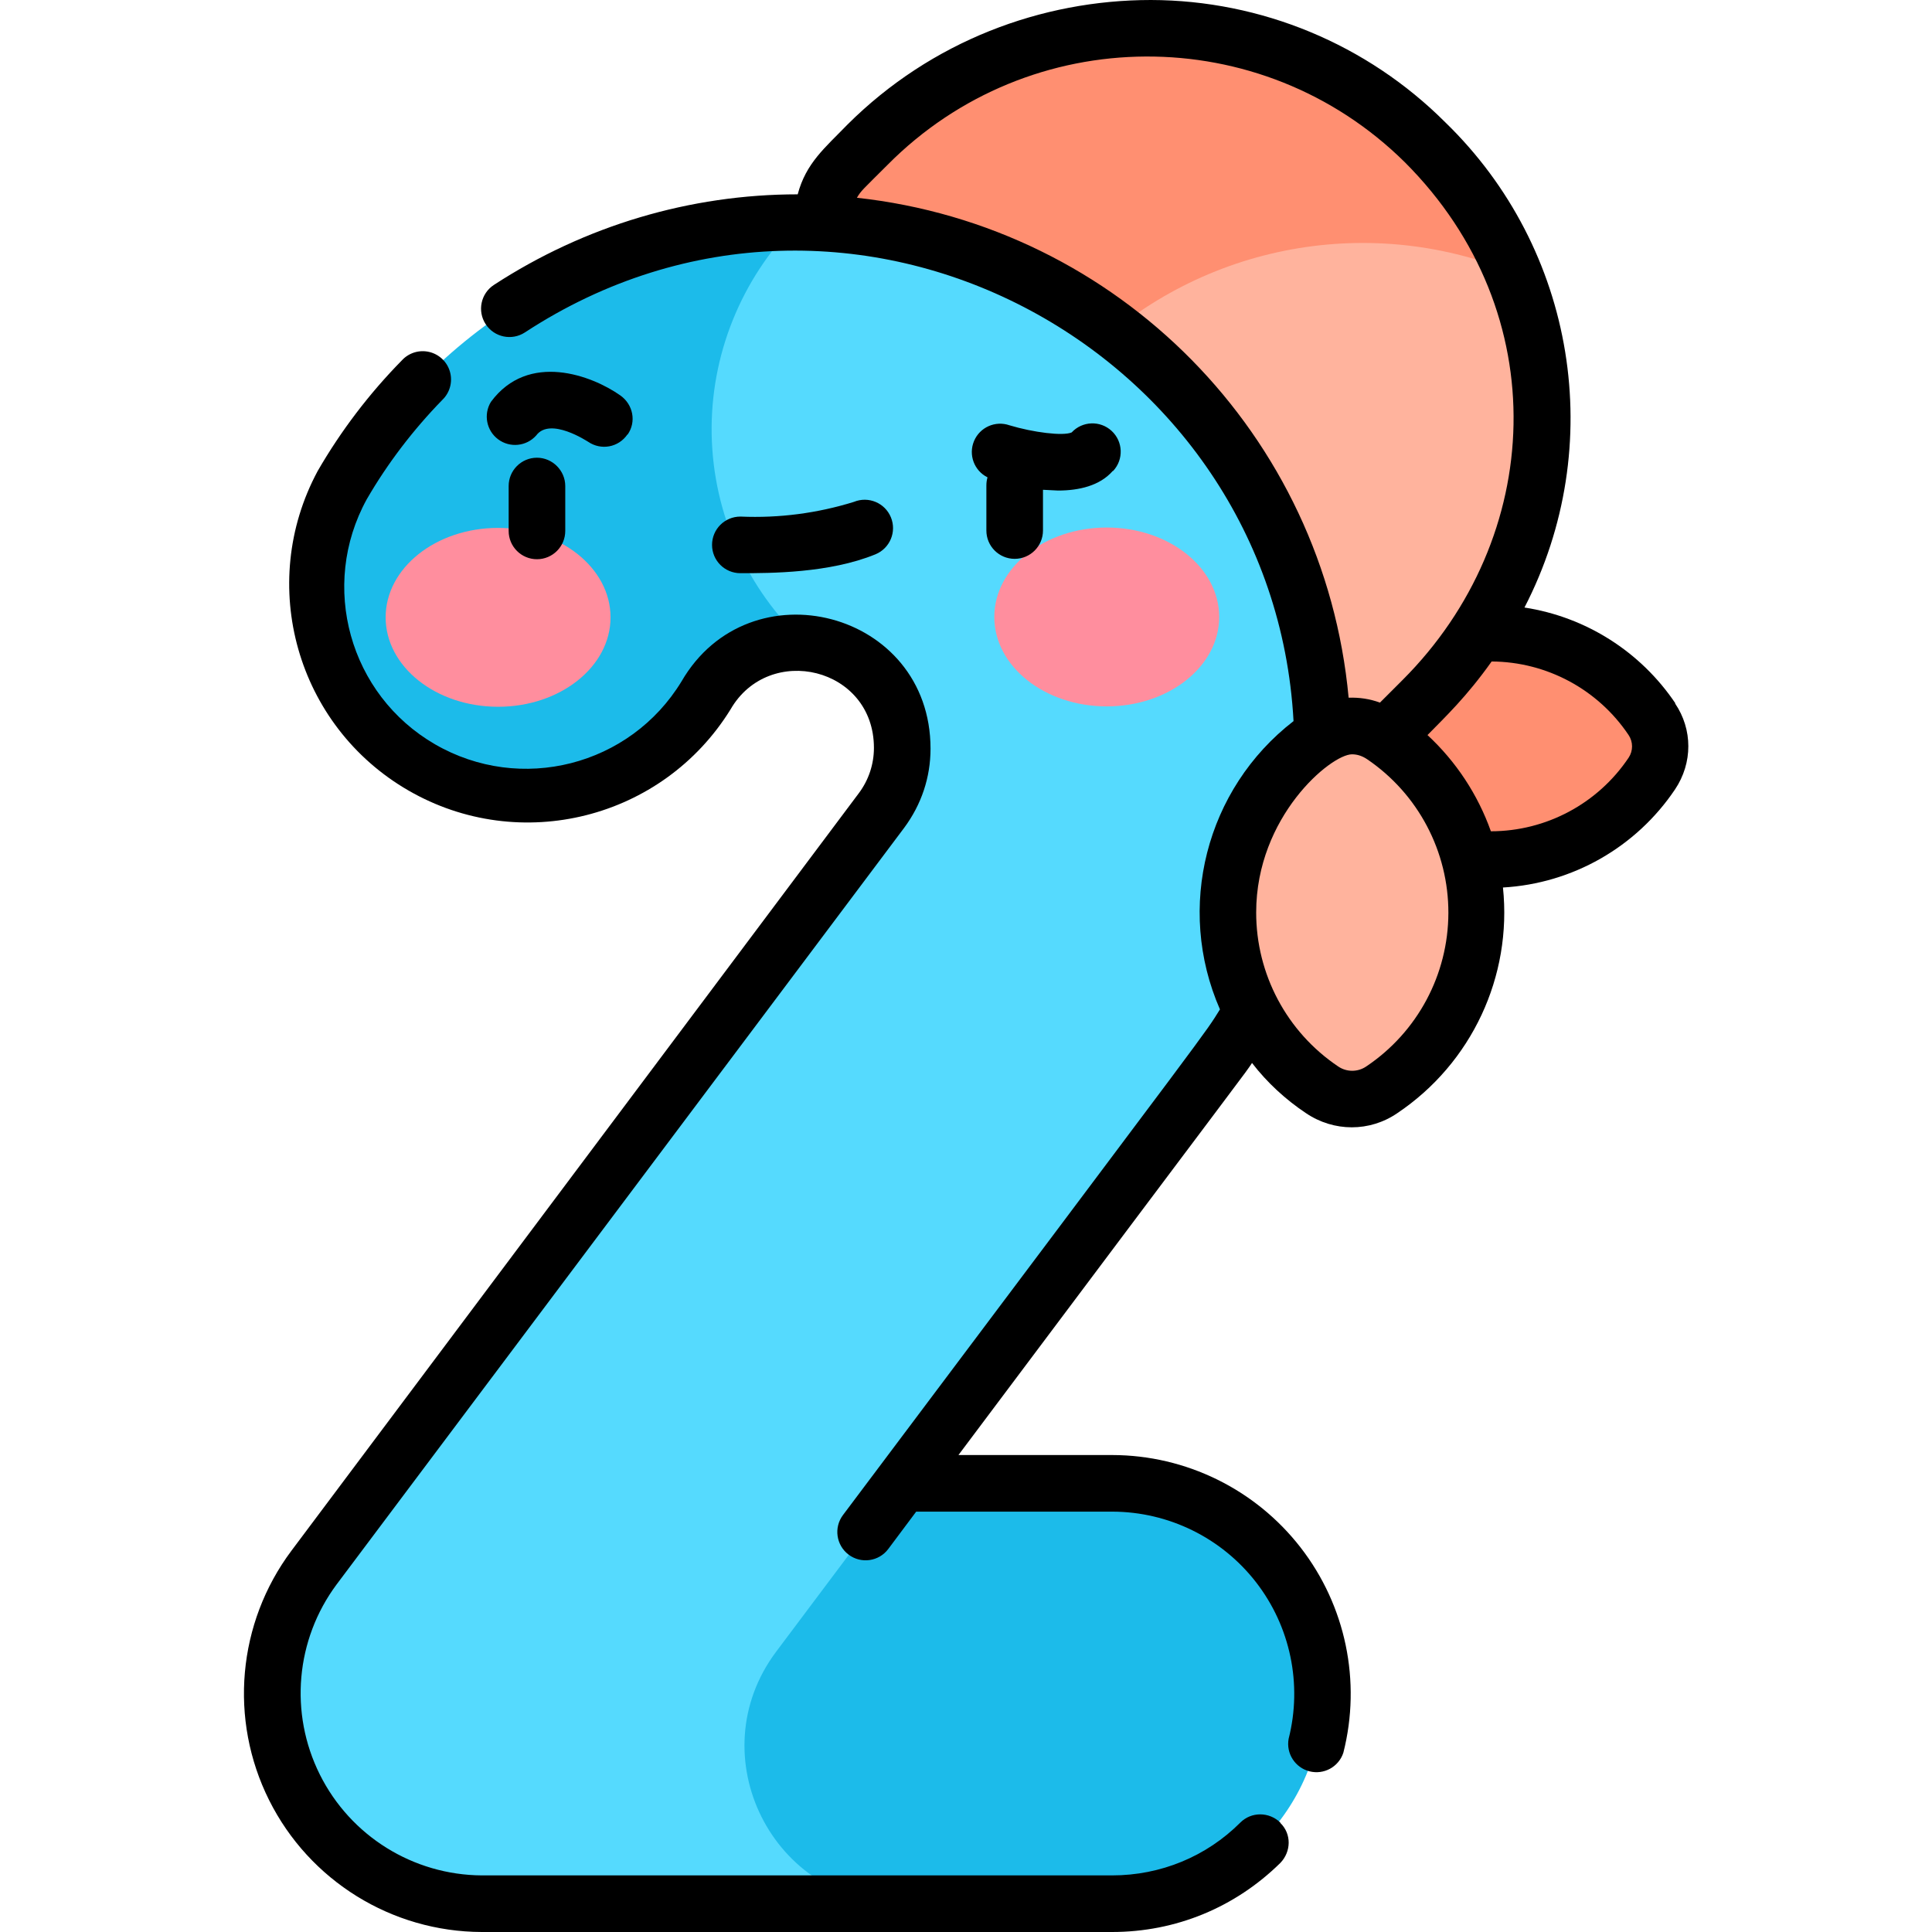
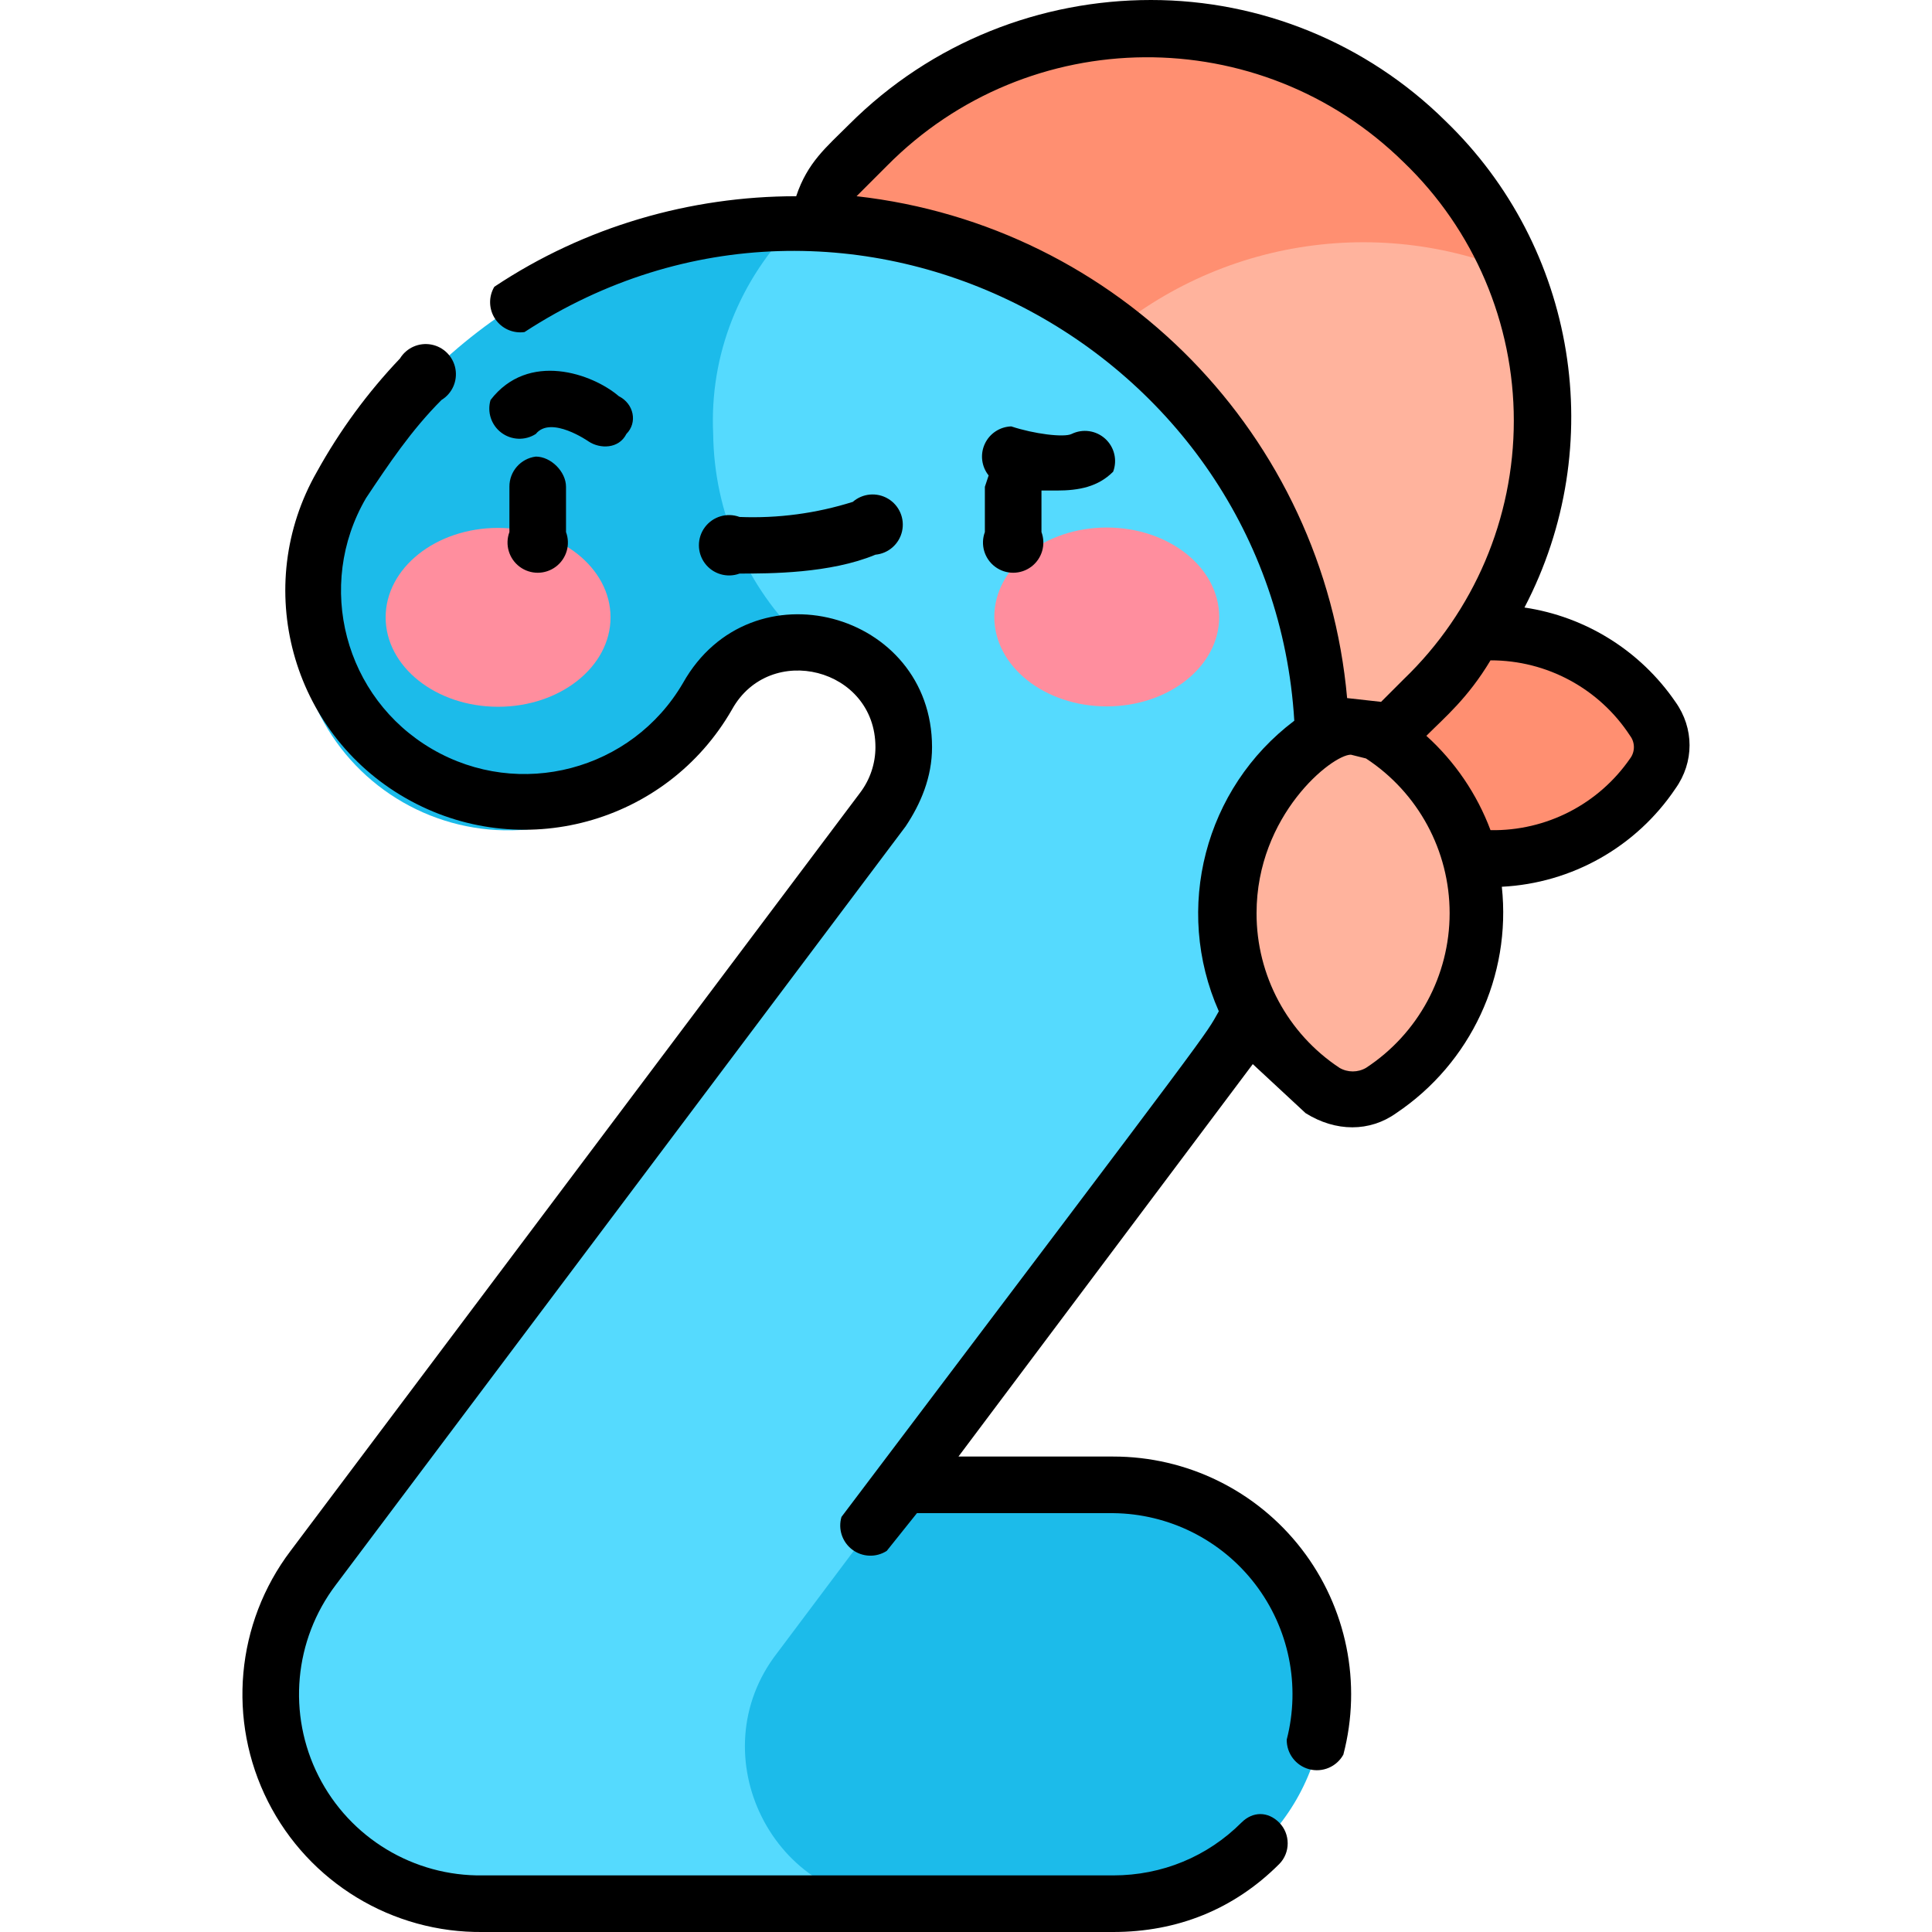
- <svg xmlns="http://www.w3.org/2000/svg" width="512" height="512">
-   <path fill="#ff8f71" d="M437.8 205c3-4.4 3-10 0-14.4a51.5 51.5 0 0 0-85.6 0c-3 4.3-3 10 0 14.4a51.5 51.5 0 0 0 85.6 0z" />
-   <path fill="#ffb39d" d="m267.9 112.5 80.8 80.9 1.7 1.4c6.3 4.5 15 2.3 20.5-3.2l6.1-6.1c30.7-30.8 40-75 24-113.3l-52.7-52.7-81.1 81.1z" />
-   <path fill="#ff8f71" d="m280.6 101.4 6.2-6.2a105.1 105.1 0 0 1 114.1-23 104.5 104.5 0 0 0-171-33.8l-6.1 6.1c-6 6-8.1 15.8-1.8 22.2l56.9 56.8c-6.4-6.3-4.2-16.1 1.7-22.1z" />
-   <path fill="#1cbbea" d="M294.8 393.1h-167v111.4h167a55.7 55.7 0 1 0 0-111.4z" />
-   <path fill="#55dafe" d="M322.7 281.7A139.4 139.4 0 0 0 211.3 59l-85.5 56.1 87.5 55.3c14.7 1 25.9 13.2 25.8 28 0 7.6-3 13.1-5.5 16.5L83.2 415.4a55.7 55.7 0 0 0 44.5 89.1h111.4c-34.4 0-54-39.3-33.4-66.8z" />
-   <path fill="#1cbbea" d="M188.6 115.2c-.4-21 7.8-41.3 22.6-56.2-49.5 0-95.7 26.7-120.5 69.6a55.7 55.7 0 1 0 96.4 55.7 27.7 27.7 0 0 1 26.2-13.9 77.4 77.4 0 0 1-24.7-55.2z" />
-   <path fill="#ffb39d" d="M350.4 288.8c4.8 3.2 11 3.2 15.8 0a56.6 56.6 0 0 0 0-94c-4.7-3.2-11-3.2-15.8 0a56.6 56.6 0 0 0 0 94z" />
+ <svg xmlns="http://www.w3.org/2000/svg" viewBox="0 0 512 512">
+   <path fill="#ff8f71" d="M438 205c3-4 3-10 0-14a52 52 0 0 0-86 0c-3 4-3 10 0 14a52 52 0 0 0 86 0z" />
+   <path fill="#ffb39d" d="m268 113 81 80 1 2c7 4 15 2 21-3l6-6c31-31 40-75 24-114l-53-52-81 81z" />
+   <path fill="#ff8f71" d="m281 101 6-6a105 105 0 0 1 114-23 105 105 0 0 0-171-34l-6 7c-6 6-8 15-2 22l57 57c-7-7-4-17 2-23z" />
+   <path fill="#1cbbea" d="M295 393H128v112h167a56 56 0 1 0 0-112z" />
+   <path fill="#55dafe" d="M323 282A139 139 0 0 0 211 59l-85 56 87 55c15 1 26 14 26 28 0 8-3 13-5 17L83 415a56 56 0 0 0 45 89h111c-34 1-54-39-33-66z" />
+   <path fill="#1cbbea" d="M189 115c-1-21 7-41 22-56-49 0-96 27-120 70a56 56 0 1 0 96 55 28 28 0 0 1 26-14 77 77 0 0 1-24-55z" />
+   <path fill="#ffb39d" d="M350 289c5 3 11 3 16 0a57 57 0 0 0 0-94c-5-3-11-3-16 0a57 57 0 0 0 0 94z" />
  <ellipse cx="293.3" cy="163.5" fill="#ff8e9e" rx="29.8" ry="23.7" />
  <ellipse cx="132" cy="163.6" fill="#ff8e9e" rx="29.8" ry="23.7" />
-   <path d="M339.3 483c-3-2.9-7.7-2.9-10.6 0-9 9-21.1 14-34 14h-167a48.3 48.3 0 0 1-38.5-77.1l150.4-200.5c4.6-6.2 7-13.4 7-21 0-36.6-48-48.9-66-17.8a48.2 48.2 0 0 1-83.4-48.3c5.5-9.5 12.3-18.4 20-26.3a7.5 7.5 0 1 0-10.7-10.5 146.3 146.3 0 0 0-22.3 29.3A63.2 63.2 0 0 0 193.6 188c10.2-17.7 38-11.2 38 10.2a20 20 0 0 1-4 12L77.2 411A63.2 63.2 0 0 0 127.7 512h167c16.9 0 32.6-6.5 44.6-18.3 2.9-3 3-7.7 0-10.6z" />
-   <path d="M142.3 121.3a7.5 7.5 0 0 0-7.5 7.5v11.9a7.5 7.5 0 1 0 15 0v-11.9c0-4.1-3.4-7.5-7.5-7.5zM295 124.8a7.5 7.5 0 0 0-11-10.2c-2.3 1-10.2 0-16.5-1.9a7.5 7.5 0 0 0-5.8 13.8c-.2.7-.3 1.4-.3 2.2v11.9a7.5 7.5 0 1 0 15 0v-10.8l4 .2c5.6 0 11.1-1.3 14.5-5.2zM166.3 115.2c2.4-3.4 1.5-8-1.9-10.4-7.5-5.3-24.4-11.7-34.3 1.7a7.5 7.5 0 0 0 12 8.9c3.7-5 13.6 1.6 13.8 1.7 3.4 2.3 8 1.5 10.4-2zM196.3 151.9h.1c7.7 0 23.4 0 35.6-5a7.5 7.5 0 1 0-5.7-13.9 88.2 88.2 0 0 1-30 3.9h-.1a7.5 7.5 0 1 0 0 15h.1z" />
-   <path d="M444 186.4a59 59 0 0 0-40-25.4 109.2 109.2 0 0 0-21-128.6A110.7 110.7 0 0 0 305 0c-29 0-58.2 10.9-80.4 33-6 6.2-11 10.2-13.2 18.5-28.5 0-56.4 8.3-80.5 24a7.5 7.5 0 0 0 8.2 12.6c86.2-56.4 198.3 4 203.7 103a64.1 64.1 0 0 0-19.5 76.4c-4.4 7 1.3-.8-99.9 134a7.5 7.5 0 0 0 12 9l7.4-9.9h52a48.3 48.3 0 0 1 46.7 60.2 7.5 7.5 0 0 0 14.5 3.7 63.3 63.3 0 0 0-61.2-78.9H254c81.1-108.2 75.3-100.2 77.8-103.9 4 5.2 8.9 9.7 14.3 13.3 7.4 5 16.9 5 24.2 0a64 64 0 0 0 28-59.8 59 59 0 0 0 45.6-26c4.7-7 4.7-15.9 0-22.8zm-216.9-134c1.1-1.9 1.5-2.1 8.1-8.7a97 97 0 0 1 137.1-.7c40 40 37 99.6-.6 137.2l-6 6c-2.7-1-5.5-1.4-8.3-1.3A146.9 146.9 0 0 0 227 52.4zm135 230.2a6.6 6.6 0 0 1-7.5 0 49.1 49.1 0 0 1-21.7-40.8c0-25.4 19.8-41.9 25.4-41.9 1.5 0 2.8.5 4 1.3a49.1 49.1 0 0 1-.2 81.4zm69.5-81.8a44 44 0 0 1-36.5 19.5 64 64 0 0 0-16.8-25.5c4.8-4.9 10.4-10.2 17-19.5a44 44 0 0 1 36.3 19.5 5.4 5.4 0 0 1 0 6z" />
+   <path d="M339 483c-3-3-7-3-10 0-9 9-21 14-34 14H128a48 48 0 0 1-39-77l151-201c4-6 7-13 7-21 0-36-48-49-66-17a48 48 0 0 1-84-49c6-9 12-18 20-26a8 8 0 1 0-11-11 146 146 0 0 0-22 30 63 63 0 0 0 110 63c10-18 38-11 38 10a20 20 0 0 1-4 12L77 411a63 63 0 0 0 51 101h167c17 0 32-6 44-18 3-3 3-8 0-11z" />
+   <path d="M142 121a8 8 0 0 0-7 8v12a8 8 0 1 0 15 0v-12c0-4-4-8-8-8zm153 4a8 8 0 0 0-11-10c-2 1-10 0-16-2a8 8 0 0 0-6 13l-1 3v12a8 8 0 1 0 15 0v-11h4c6 0 11-1 15-5zm-129-10c3-3 2-8-2-10-7-6-24-12-34 1a8 8 0 0 0 12 9c4-5 14 2 14 2 3 2 8 2 10-2zm30 37c8 0 24 0 36-5a8 8 0 1 0-6-14 88 88 0 0 1-30 4 8 8 0 1 0 0 15z" />
+   <path d="M444 186a59 59 0 0 0-40-25 109 109 0 0 0-21-129 111 111 0 0 0-78-32c-29 0-58 11-80 33-6 6-11 10-14 19-28 0-56 8-80 24a8 8 0 0 0 8 12c86-56 198 4 204 103a64 64 0 0 0-20 77c-4 7 2-1-100 134a8 8 0 0 0 12 9l8-10h52a48 48 0 0 1 46 60 8 8 0 0 0 15 4 63 63 0 0 0-61-79h-41l78-104 14 13c8 5 17 5 24 0a64 64 0 0 0 28-60 59 59 0 0 0 46-26c5-7 5-16 0-23zM227 52l8-8a97 97 0 0 1 137-1 95 95 0 0 1 0 137l-6 6-9-1A147 147 0 0 0 227 52zm135 231a7 7 0 0 1-7 0 49 49 0 0 1-22-41c0-26 20-42 25-42l4 1a49 49 0 0 1 0 82zm70-82a44 44 0 0 1-37 19 64 64 0 0 0-17-25c5-5 11-10 17-20a44 44 0 0 1 37 20 5 5 0 0 1 0 6z" />
</svg>
